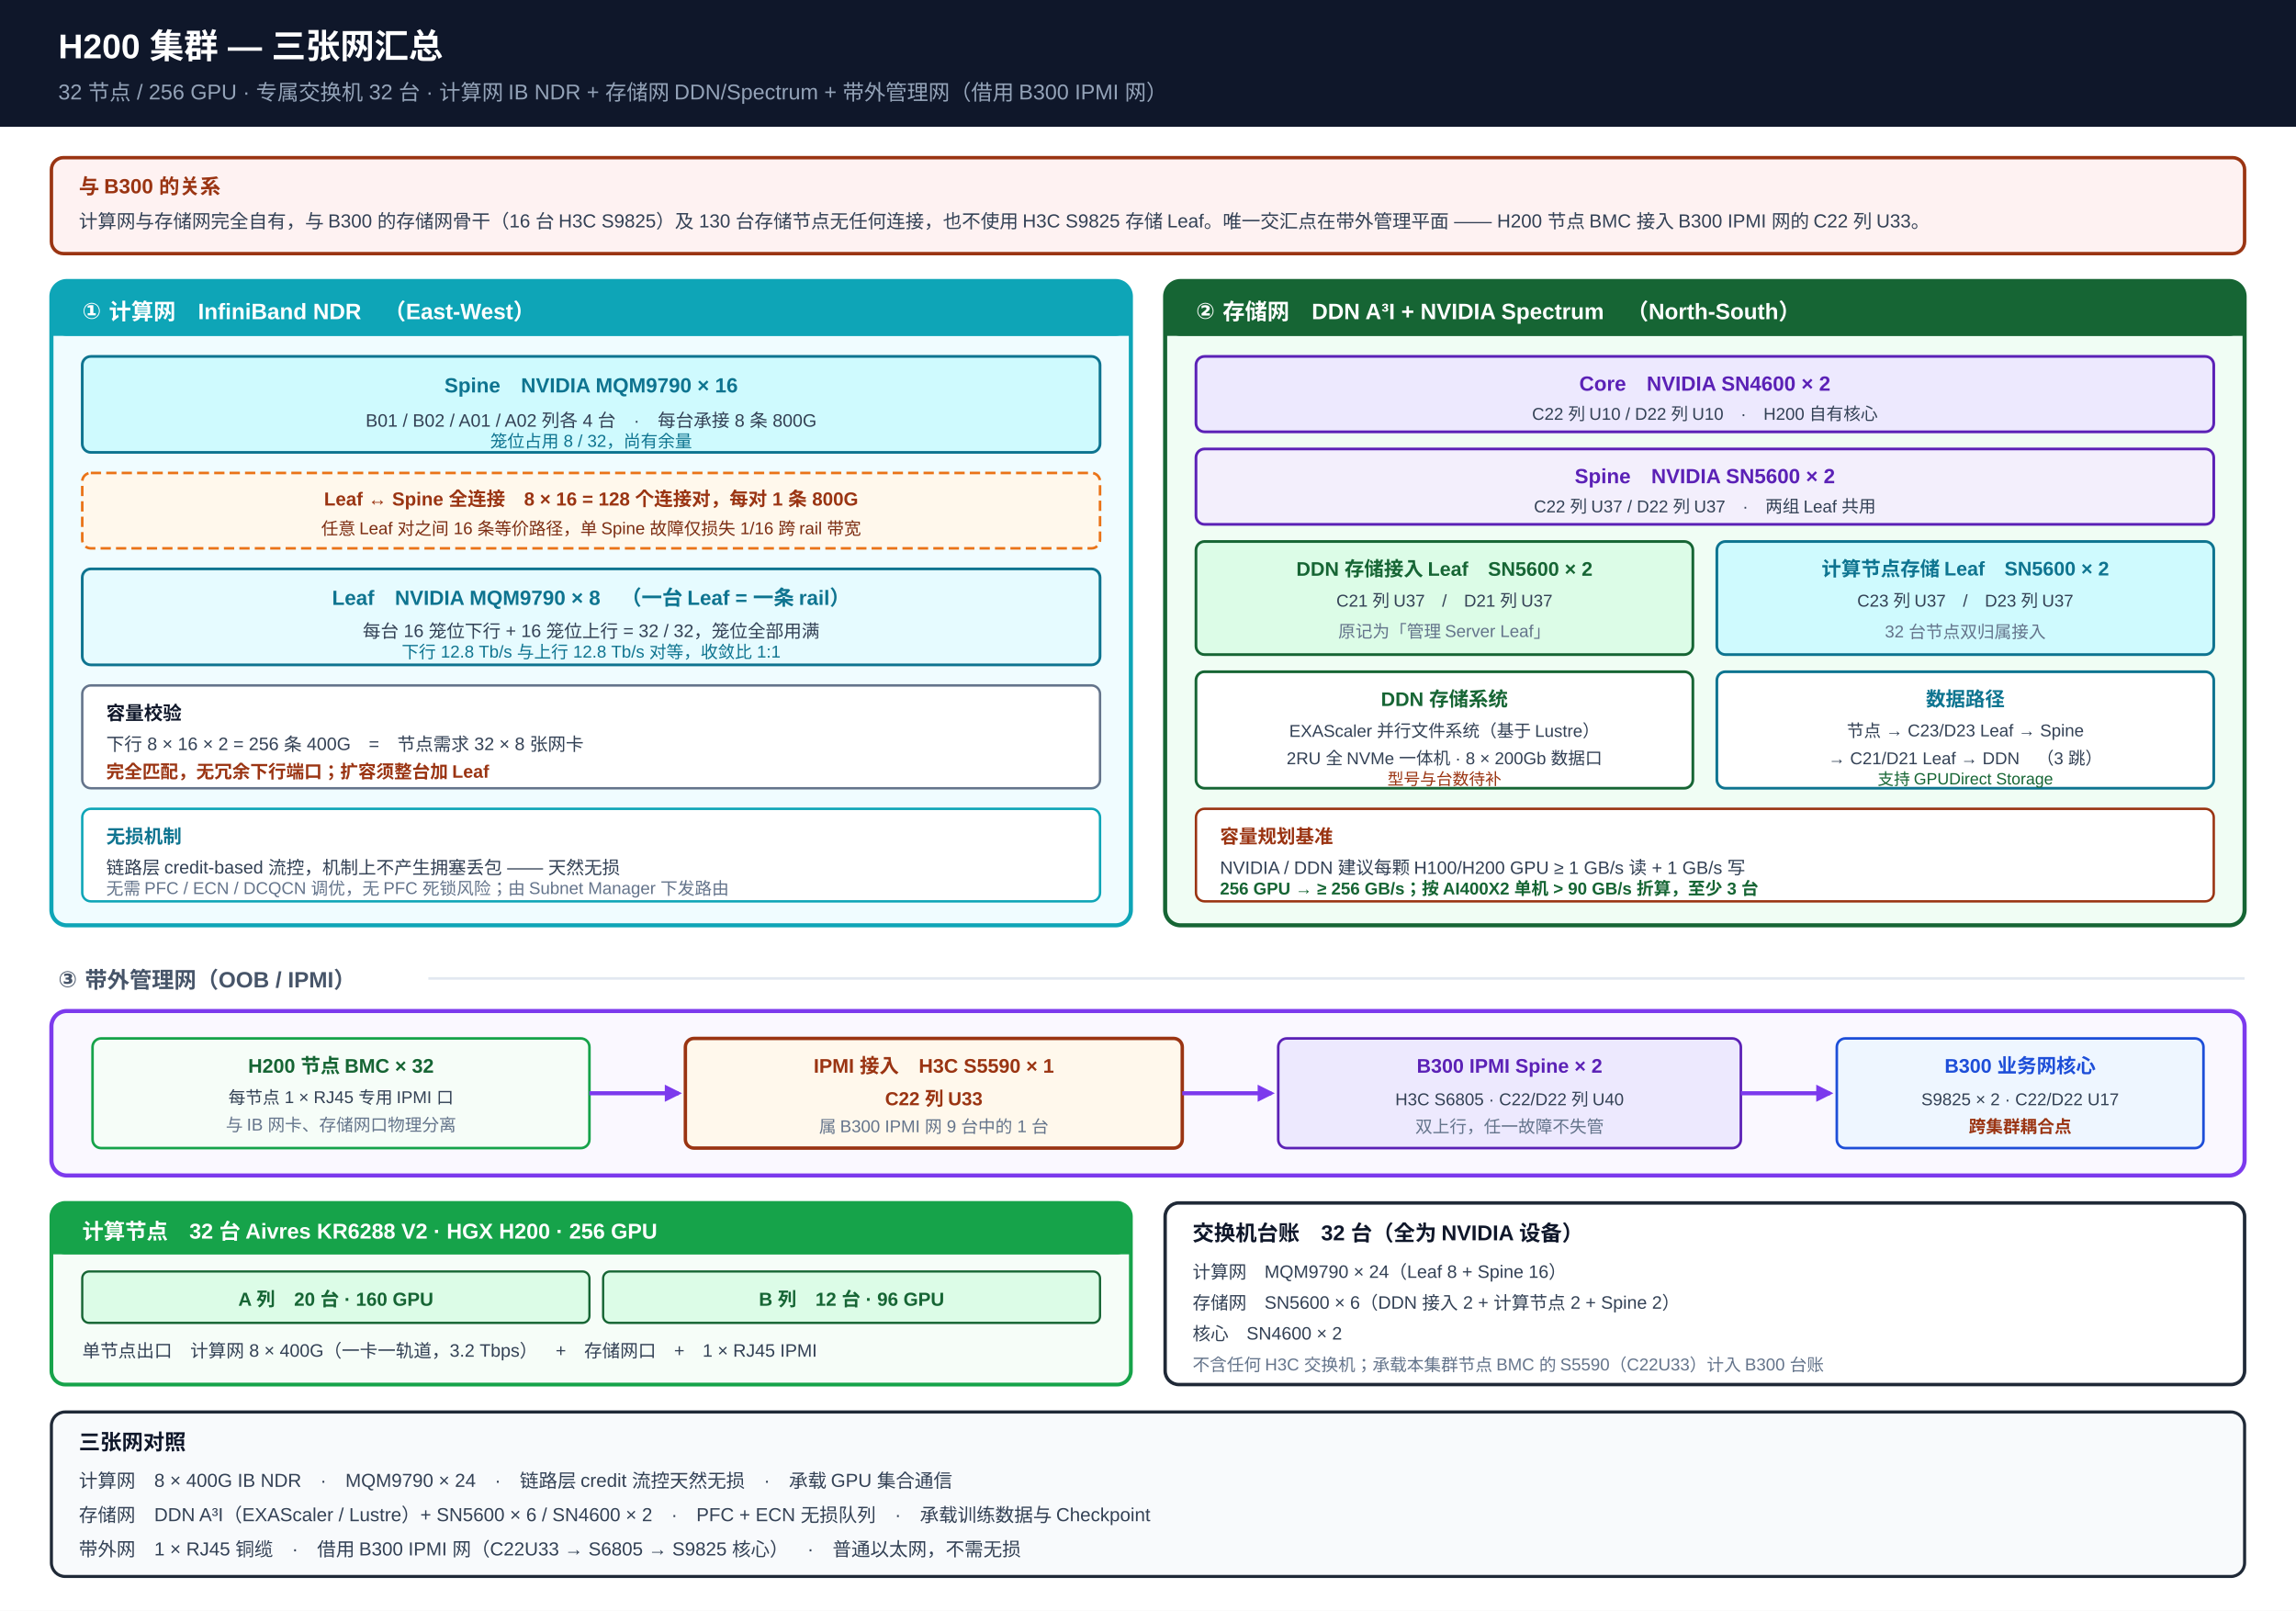
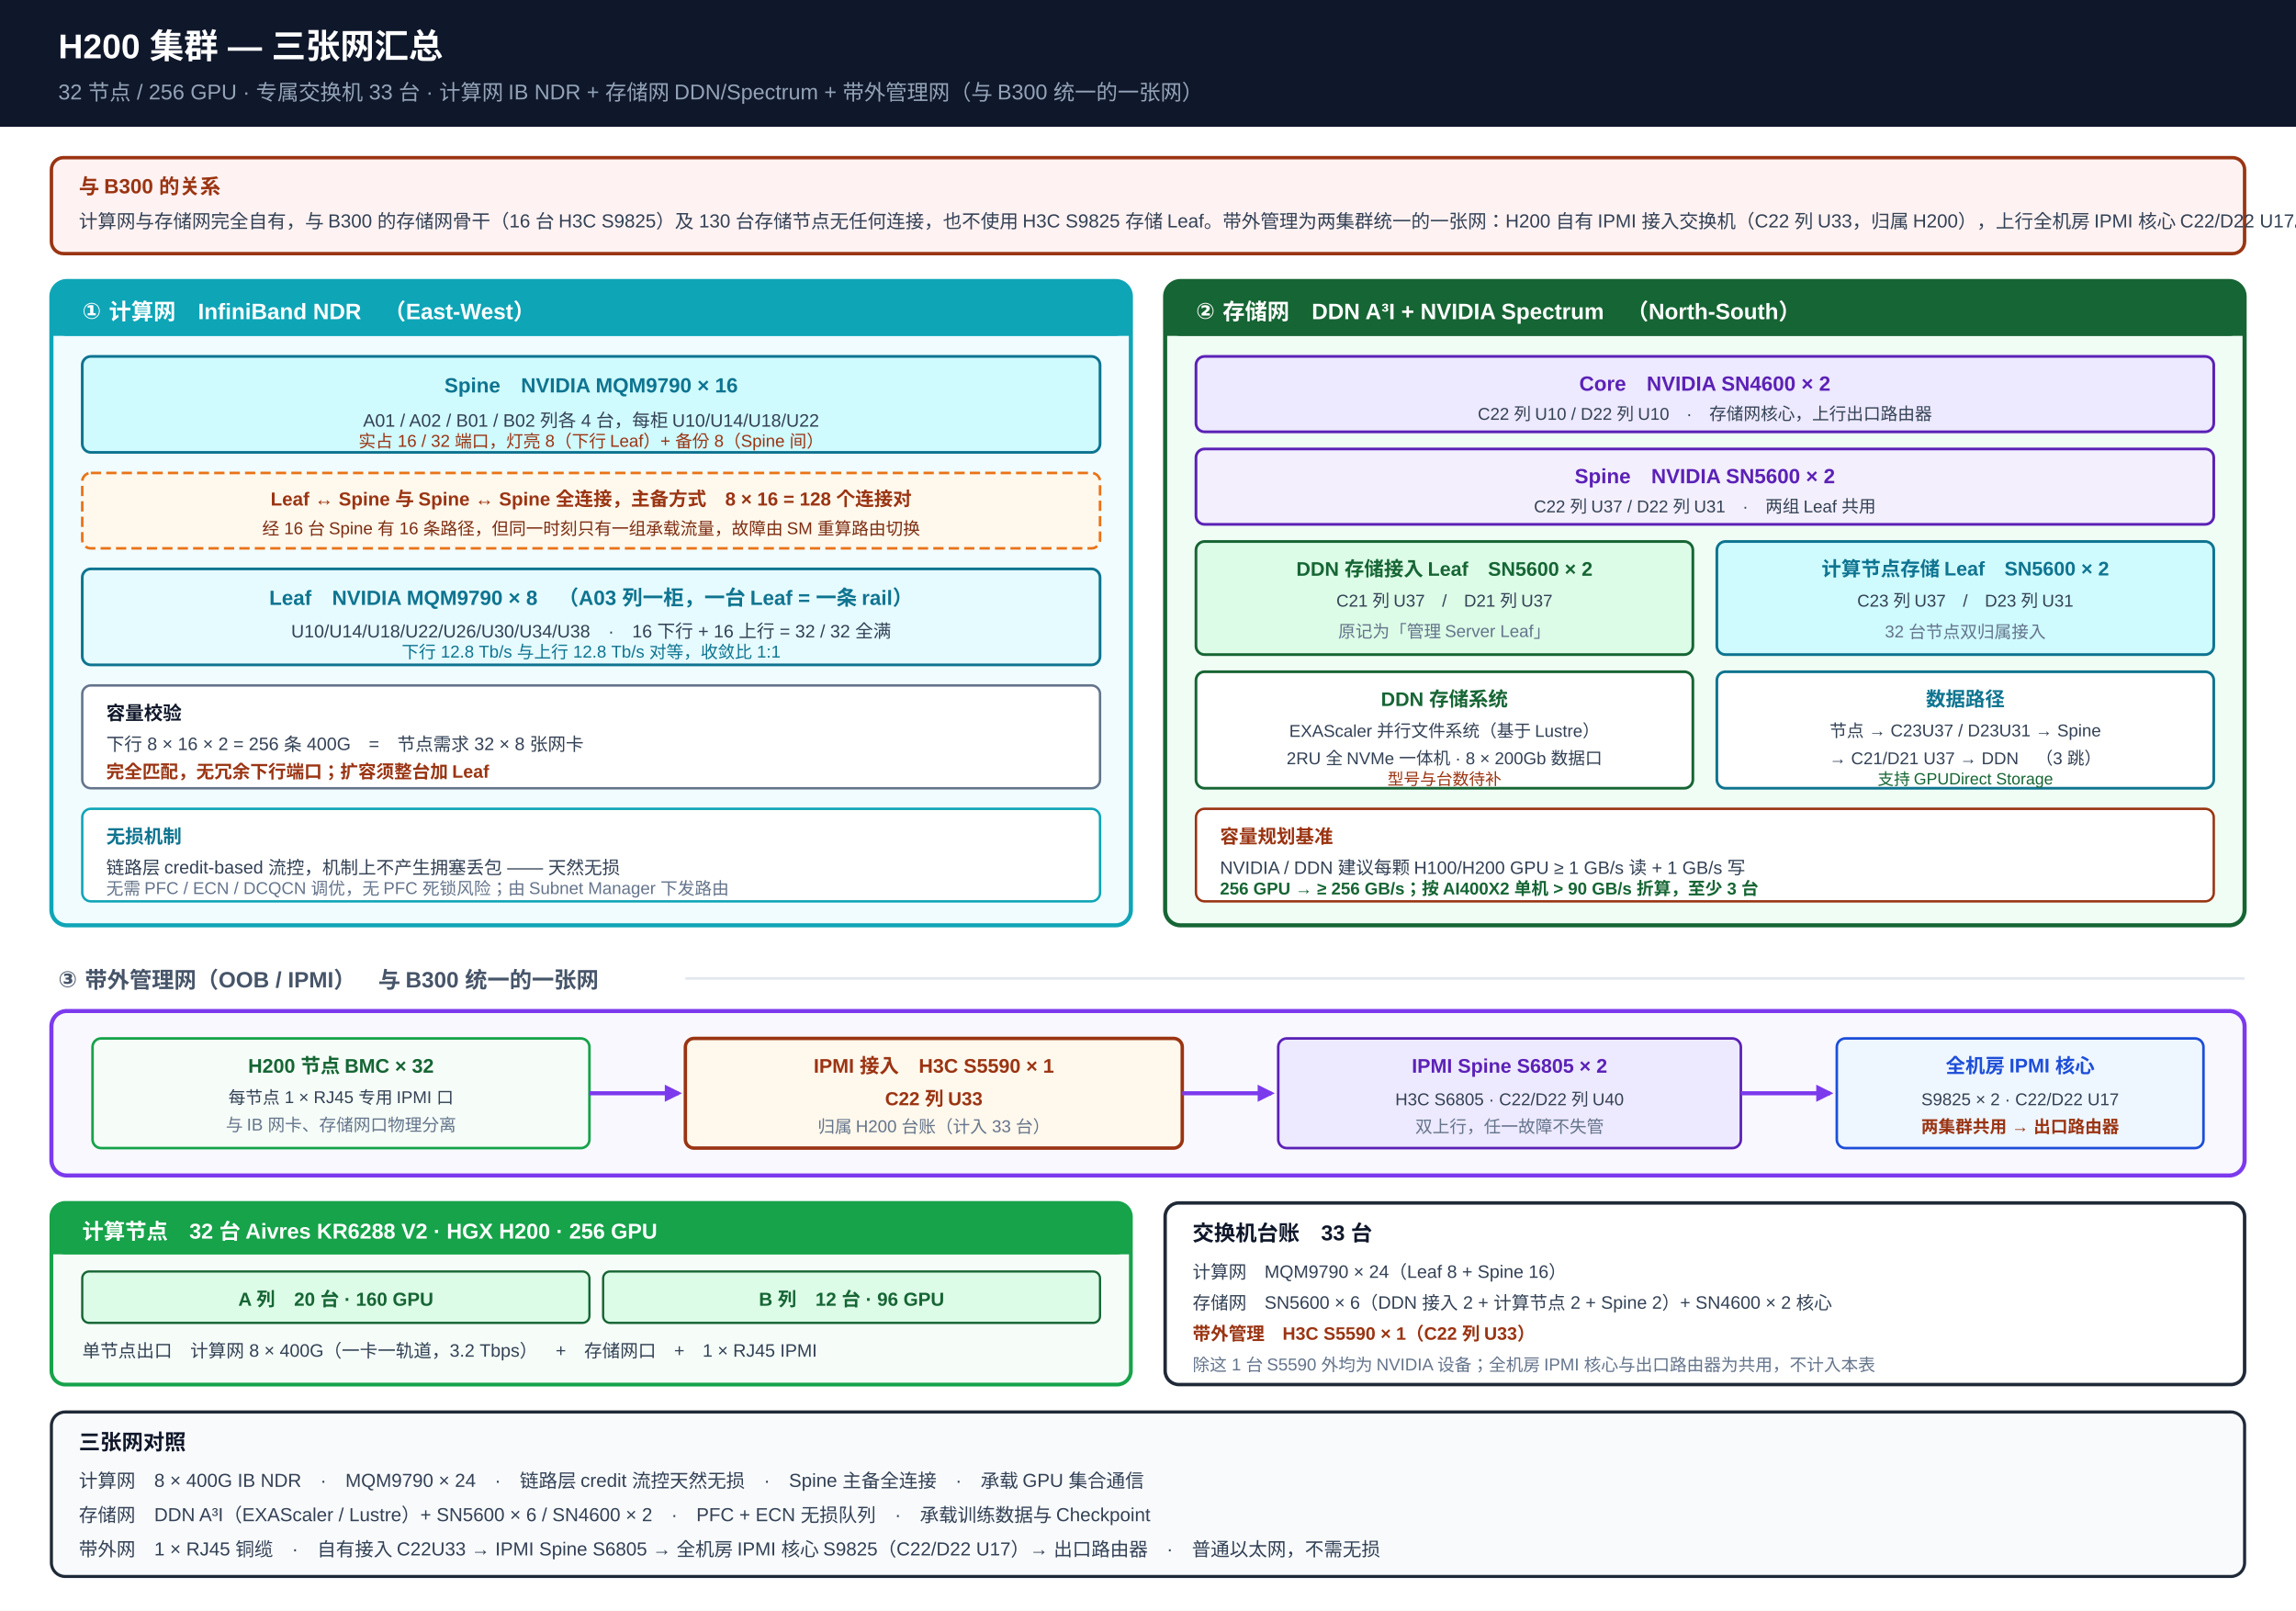
<svg xmlns="http://www.w3.org/2000/svg" viewBox="0 0 1340 940" font-family="Segoe UI, Arial, sans-serif">
  <rect x="0" y="0" width="1340" height="940" fill="#ffffff" />
  <rect x="0" y="0" width="1340" height="74" fill="#0f172a" />
  <text x="34" y="34" font-size="20" font-weight="700" fill="#ffffff">H200 集群 — 三张网汇总</text>
-   <text x="34" y="58" font-size="12.5" fill="#94a3b8">32 节点 / 256 GPU · 专属交换机 32 台 · 计算网 IB NDR + 存储网 DDN/Spectrum + 带外管理网（借用 B300 IPMI 网）</text>
+   <text x="34" y="58" font-size="12.5" fill="#94a3b8">32 节点 / 256 GPU · 专属交换机 33 台 · 计算网 IB NDR + 存储网 DDN/Spectrum + 带外管理网（与 B300 统一的一张网）</text>
  <rect x="30" y="92" width="1280" height="56" rx="7" fill="#fef2f2" stroke="#9a3412" stroke-width="2" />
  <text x="46" y="113" font-size="12" font-weight="700" fill="#9a3412">与 B300 的关系</text>
-   <text x="46" y="133" font-size="11" fill="#334155">计算网与存储网完全自有，与 B300 的存储网骨干（16 台 H3C S9825）及 130 台存储节点无任何连接，也不使用 H3C S9825 存储 Leaf。唯一交汇点在带外管理平面 —— H200 节点 BMC 接入 B300 IPMI 网的 C22 列 U33。</text>
+   <text x="46" y="133" font-size="11" fill="#334155">计算网与存储网完全自有，与 B300 的存储网骨干（16 台 H3C S9825）及 130 台存储节点无任何连接，也不使用 H3C S9825 存储 Leaf。带外管理为两集群统一的一张网：H200 自有 IPMI 接入交换机（C22 列 U33，归属 H200），上行全机房 IPMI 核心 C22/D22 U17。</text>
  <rect x="30" y="164" width="630" height="376" rx="9" fill="#f0fcff" stroke="#0ea5b7" stroke-width="2.4" />
  <rect x="30" y="164" width="630" height="32" rx="9" fill="#0ea5b7" />
  <rect x="30" y="186" width="630" height="10" fill="#0ea5b7" />
  <text x="48" y="186" font-size="13" font-weight="700" fill="#ffffff">① 计算网　InfiniBand NDR　（East-West）</text>
  <rect x="48" y="208" width="594" height="56" rx="5" fill="#cffafe" stroke="#0e7490" stroke-width="1.6" />
  <text x="345" y="229" font-size="12" font-weight="700" fill="#0e7490" text-anchor="middle">Spine　NVIDIA MQM9790 × 16</text>
-   <text x="345" y="249" font-size="10.5" fill="#334155" text-anchor="middle">B01 / B02 / A01 / A02 列各 4 台　·　每台承接 8 条 800G</text>
-   <text x="345" y="261" font-size="10" fill="#0e7490" text-anchor="middle">笼位占用 8 / 32，尚有余量</text>
+   <text x="345" y="249" font-size="10.5" fill="#334155" text-anchor="middle">A01 / A02 / B01 / B02 列各 4 台，每柜 U10/U14/U18/U22</text>
+   <text x="345" y="261" font-size="10" fill="#9a3412" text-anchor="middle">实占 16 / 32 端口，灯亮 8（下行 Leaf）+ 备份 8（Spine 间）</text>
  <rect x="48" y="276" width="594" height="44" rx="5" fill="#fff8ec" stroke="#ea7317" stroke-width="1.5" stroke-dasharray="6 3" />
-   <text x="345" y="295" font-size="11" font-weight="700" fill="#9a3412" text-anchor="middle">Leaf ↔ Spine 全连接　8 × 16 = 128 个连接对，每对 1 条 800G</text>
-   <text x="345" y="312" font-size="10" fill="#7c2d12" text-anchor="middle">任意 Leaf 对之间 16 条等价路径，单 Spine 故障仅损失 1/16 跨 rail 带宽</text>
+   <text x="345" y="295" font-size="11" font-weight="700" fill="#9a3412" text-anchor="middle">Leaf ↔ Spine 与 Spine ↔ Spine 全连接，主备方式　8 × 16 = 128 个连接对</text>
+   <text x="345" y="312" font-size="10" fill="#7c2d12" text-anchor="middle">经 16 台 Spine 有 16 条路径，但同一时刻只有一组承载流量，故障由 SM 重算路由切换</text>
  <rect x="48" y="332" width="594" height="56" rx="5" fill="#e6fbff" stroke="#0e7490" stroke-width="1.6" />
-   <text x="345" y="353" font-size="12" font-weight="700" fill="#0e7490" text-anchor="middle">Leaf　NVIDIA MQM9790 × 8　（一台 Leaf = 一条 rail）</text>
-   <text x="345" y="372" font-size="10.5" fill="#334155" text-anchor="middle">每台 16 笼位下行 + 16 笼位上行 = 32 / 32，笼位全部用满</text>
+   <text x="345" y="353" font-size="12" font-weight="700" fill="#0e7490" text-anchor="middle">Leaf　NVIDIA MQM9790 × 8　（A03 列一柜，一台 Leaf = 一条 rail）</text>
+   <text x="345" y="372" font-size="10.5" fill="#334155" text-anchor="middle">U10/U14/U18/U22/U26/U30/U34/U38　·　16 下行 + 16 上行 = 32 / 32 全满</text>
  <text x="345" y="384" font-size="10" fill="#0e7490" text-anchor="middle">下行 12.8 Tb/s 与上行 12.8 Tb/s 对等，收敛比 1:1</text>
  <rect x="48" y="400" width="594" height="60" rx="5" fill="#ffffff" stroke="#64748b" stroke-width="1.4" />
  <text x="62" y="420" font-size="11" font-weight="700" fill="#0f172a">容量校验</text>
  <text x="62" y="438" font-size="10.5" fill="#334155">下行 8 × 16 × 2 = 256 条 400G　=　节点需求 32 × 8 张网卡</text>
  <text x="62" y="454" font-size="10.5" font-weight="600" fill="#9a3412">完全匹配，无冗余下行端口；扩容须整台加 Leaf</text>
  <rect x="48" y="472" width="594" height="54" rx="5" fill="#ffffff" stroke="#0ea5b7" stroke-width="1.4" />
  <text x="62" y="492" font-size="11" font-weight="700" fill="#0e7490">无损机制</text>
  <text x="62" y="510" font-size="10.5" fill="#334155">链路层 credit-based 流控，机制上不产生拥塞丢包 —— 天然无损</text>
  <text x="62" y="522" font-size="10" fill="#64748b">无需 PFC / ECN / DCQCN 调优，无 PFC 死锁风险；由 Subnet Manager 下发路由</text>
  <rect x="680" y="164" width="630" height="376" rx="9" fill="#f0fdf4" stroke="#166534" stroke-width="2.4" />
  <rect x="680" y="164" width="630" height="32" rx="9" fill="#166534" />
  <rect x="680" y="186" width="630" height="10" fill="#166534" />
  <text x="698" y="186" font-size="13" font-weight="700" fill="#ffffff">② 存储网　DDN A³I + NVIDIA Spectrum　（North-South）</text>
  <rect x="698" y="208" width="594" height="44" rx="5" fill="#ede9fe" stroke="#5b21b6" stroke-width="1.6" />
  <text x="995" y="228" font-size="12" font-weight="700" fill="#5b21b6" text-anchor="middle">Core　NVIDIA SN4600 × 2</text>
-   <text x="995" y="245" font-size="10" fill="#334155" text-anchor="middle">C22 列 U10 / D22 列 U10　·　H200 自有核心</text>
+   <text x="995" y="245" font-size="10" fill="#334155" text-anchor="middle">C22 列 U10 / D22 列 U10　·　存储网核心，上行出口路由器</text>
  <rect x="698" y="262" width="594" height="44" rx="5" fill="#f3effc" stroke="#5b21b6" stroke-width="1.6" />
  <text x="995" y="282" font-size="12" font-weight="700" fill="#5b21b6" text-anchor="middle">Spine　NVIDIA SN5600 × 2</text>
-   <text x="995" y="299" font-size="10" fill="#334155" text-anchor="middle">C22 列 U37 / D22 列 U37　·　两组 Leaf 共用</text>
+   <text x="995" y="299" font-size="10" fill="#334155" text-anchor="middle">C22 列 U37 / D22 列 U31　·　两组 Leaf 共用</text>
  <rect x="698" y="316" width="290" height="66" rx="5" fill="#dcfce7" stroke="#166534" stroke-width="1.6" />
  <text x="843" y="336" font-size="11.5" font-weight="700" fill="#166534" text-anchor="middle">DDN 存储接入 Leaf　SN5600 × 2</text>
  <text x="843" y="354" font-size="10" fill="#334155" text-anchor="middle">C21 列 U37　/　D21 列 U37</text>
  <text x="843" y="372" font-size="10" fill="#64748b" text-anchor="middle">原记为「管理 Server Leaf」</text>
  <rect x="1002" y="316" width="290" height="66" rx="5" fill="#cffafe" stroke="#0e7490" stroke-width="1.6" />
  <text x="1147" y="336" font-size="11.5" font-weight="700" fill="#0e7490" text-anchor="middle">计算节点存储 Leaf　SN5600 × 2</text>
-   <text x="1147" y="354" font-size="10" fill="#334155" text-anchor="middle">C23 列 U37　/　D23 列 U37</text>
+   <text x="1147" y="354" font-size="10" fill="#334155" text-anchor="middle">C23 列 U37　/　D23 列 U31</text>
  <text x="1147" y="372" font-size="10" fill="#64748b" text-anchor="middle">32 台节点双归属接入</text>
  <rect x="698" y="392" width="290" height="68" rx="5" fill="#ffffff" stroke="#166534" stroke-width="1.6" />
  <text x="843" y="412" font-size="11.5" font-weight="700" fill="#166534" text-anchor="middle">DDN 存储系统</text>
  <text x="843" y="430" font-size="10" fill="#334155" text-anchor="middle">EXAScaler 并行文件系统（基于 Lustre）</text>
  <text x="843" y="446" font-size="10" fill="#334155" text-anchor="middle">2RU 全 NVMe 一体机 · 8 × 200Gb 数据口</text>
  <text x="843" y="458" font-size="9.5" fill="#9a3412" text-anchor="middle">型号与台数待补</text>
  <rect x="1002" y="392" width="290" height="68" rx="5" fill="#ffffff" stroke="#0e7490" stroke-width="1.6" />
  <text x="1147" y="412" font-size="11.5" font-weight="700" fill="#0e7490" text-anchor="middle">数据路径</text>
-   <text x="1147" y="430" font-size="10" fill="#334155" text-anchor="middle">节点 → C23/D23 Leaf → Spine</text>
-   <text x="1147" y="446" font-size="10" fill="#334155" text-anchor="middle">→ C21/D21 Leaf → DDN　（3 跳）</text>
+   <text x="1147" y="430" font-size="10" fill="#334155" text-anchor="middle">节点 → C23U37 / D23U31 → Spine</text>
+   <text x="1147" y="446" font-size="10" fill="#334155" text-anchor="middle">→ C21/D21 U37 → DDN　（3 跳）</text>
  <text x="1147" y="458" font-size="9.5" fill="#166534" text-anchor="middle">支持 GPUDirect Storage</text>
  <rect x="698" y="472" width="594" height="54" rx="5" fill="#ffffff" stroke="#9a3412" stroke-width="1.4" />
  <text x="712" y="492" font-size="11" font-weight="700" fill="#9a3412">容量规划基准</text>
  <text x="712" y="510" font-size="10.5" fill="#334155">NVIDIA / DDN 建议每颗 H100/H200 GPU ≥ 1 GB/s 读 + 1 GB/s 写</text>
  <text x="712" y="522" font-size="10" font-weight="600" fill="#166534">256 GPU → ≥ 256 GB/s；按 AI400X2 单机 &gt; 90 GB/s 折算，至少 3 台</text>
-   <text x="34" y="576" font-size="13" font-weight="700" fill="#475569">③ 带外管理网（OOB / IPMI）</text>
-   <line x1="250" y1="571" x2="1310" y2="571" stroke="#e2e8f0" stroke-width="1.5" />
+   <text x="34" y="576" font-size="13" font-weight="700" fill="#475569">③ 带外管理网（OOB / IPMI）　与 B300 统一的一张网</text>
+   <line x1="400" y1="571" x2="1310" y2="571" stroke="#e2e8f0" stroke-width="1.5" />
  <rect x="30" y="590" width="1280" height="96" rx="9" fill="#faf8ff" stroke="#7c3aed" stroke-width="2.4" />
  <rect x="54" y="606" width="290" height="64" rx="5" fill="#f6fdf8" stroke="#16a34a" stroke-width="1.5" />
  <text x="199" y="626" font-size="11.5" font-weight="700" fill="#166534" text-anchor="middle">H200 节点 BMC × 32</text>
  <text x="199" y="644" font-size="10" fill="#334155" text-anchor="middle">每节点 1 × RJ45 专用 IPMI 口</text>
  <text x="199" y="660" font-size="10" fill="#64748b" text-anchor="middle">与 IB 网卡、存储网口物理分离</text>
  <line x1="344" y1="638" x2="396" y2="638" stroke="#7c3aed" stroke-width="2.4" />
  <path d="M 388 633 L 398 638 L 388 643 Z" fill="#7c3aed" />
  <rect x="400" y="606" width="290" height="64" rx="5" fill="#fff8ec" stroke="#9a3412" stroke-width="2" />
  <text x="545" y="626" font-size="11.5" font-weight="700" fill="#9a3412" text-anchor="middle">IPMI 接入　H3C S5590 × 1</text>
  <text x="545" y="645" font-size="11" font-weight="700" fill="#9a3412" text-anchor="middle">C22 列 U33</text>
-   <text x="545" y="661" font-size="10" fill="#64748b" text-anchor="middle">属 B300 IPMI 网 9 台中的 1 台</text>
+   <text x="545" y="661" font-size="10" fill="#64748b" text-anchor="middle">归属 H200 台账（计入 33 台）</text>
  <line x1="690" y1="638" x2="742" y2="638" stroke="#7c3aed" stroke-width="2.4" />
  <path d="M 734 633 L 744 638 L 734 643 Z" fill="#7c3aed" />
  <rect x="746" y="606" width="270" height="64" rx="5" fill="#ede9fe" stroke="#5b21b6" stroke-width="1.5" />
-   <text x="881" y="626" font-size="11.5" font-weight="700" fill="#5b21b6" text-anchor="middle">B300 IPMI Spine × 2</text>
+   <text x="881" y="626" font-size="11.5" font-weight="700" fill="#5b21b6" text-anchor="middle">IPMI Spine S6805 × 2</text>
  <text x="881" y="645" font-size="10" fill="#334155" text-anchor="middle">H3C S6805 · C22/D22 列 U40</text>
  <text x="881" y="661" font-size="10" fill="#64748b" text-anchor="middle">双上行，任一故障不失管</text>
  <line x1="1016" y1="638" x2="1068" y2="638" stroke="#7c3aed" stroke-width="2.4" />
  <path d="M 1060 633 L 1070 638 L 1060 643 Z" fill="#7c3aed" />
  <rect x="1072" y="606" width="214" height="64" rx="5" fill="#eef6ff" stroke="#1d4ed8" stroke-width="1.5" />
-   <text x="1179" y="626" font-size="11.5" font-weight="700" fill="#1d4ed8" text-anchor="middle">B300 业务网核心</text>
+   <text x="1179" y="626" font-size="11.5" font-weight="700" fill="#1d4ed8" text-anchor="middle">全机房 IPMI 核心</text>
  <text x="1179" y="645" font-size="10" fill="#334155" text-anchor="middle">S9825 × 2 · C22/D22 U17</text>
-   <text x="1179" y="661" font-size="10" font-weight="600" fill="#9a3412" text-anchor="middle">跨集群耦合点</text>
+   <text x="1179" y="661" font-size="10" font-weight="600" fill="#9a3412" text-anchor="middle">两集群共用 → 出口路由器</text>
  <rect x="30" y="702" width="630" height="106" rx="8" fill="#f6fdf8" stroke="#16a34a" stroke-width="2.2" />
  <rect x="30" y="702" width="630" height="30" rx="8" fill="#16a34a" />
  <rect x="30" y="722" width="630" height="10" fill="#16a34a" />
  <text x="48" y="723" font-size="12.5" font-weight="700" fill="#ffffff">计算节点　32 台 Aivres KR6288 V2 · HGX H200 · 256 GPU</text>
  <rect x="48" y="742" width="296" height="30" rx="4" fill="#dcfce7" stroke="#166534" stroke-width="1.3" />
  <text x="196" y="762" font-size="11" font-weight="600" fill="#166534" text-anchor="middle">A 列　20 台 · 160 GPU</text>
  <rect x="352" y="742" width="290" height="30" rx="4" fill="#dcfce7" stroke="#166534" stroke-width="1.3" />
  <text x="497" y="762" font-size="11" font-weight="600" fill="#166534" text-anchor="middle">B 列　12 台 · 96 GPU</text>
  <text x="48" y="792" font-size="10.5" fill="#334155">单节点出口　计算网 8 × 400G（一卡一轨道，3.2 Tbps）　+　存储网口　+　1 × RJ45 IPMI</text>
  <rect x="680" y="702" width="630" height="106" rx="8" fill="#ffffff" stroke="#1f2937" stroke-width="2" />
-   <text x="696" y="724" font-size="12.5" font-weight="700" fill="#0f172a">交换机台账　32 台（全为 NVIDIA 设备）</text>
+   <text x="696" y="724" font-size="12.5" font-weight="700" fill="#0f172a">交换机台账　33 台</text>
  <text x="696" y="746" font-size="10.5" fill="#334155">计算网　MQM9790 × 24（Leaf 8 + Spine 16）</text>
-   <text x="696" y="764" font-size="10.5" fill="#334155">存储网　SN5600 × 6（DDN 接入 2 + 计算节点 2 + Spine 2）</text>
-   <text x="696" y="782" font-size="10.5" fill="#334155">核心　SN4600 × 2</text>
-   <text x="696" y="800" font-size="10" fill="#64748b">不含任何 H3C 交换机；承载本集群节点 BMC 的 S5590（C22U33）计入 B300 台账</text>
+   <text x="696" y="764" font-size="10.5" fill="#334155">存储网　SN5600 × 6（DDN 接入 2 + 计算节点 2 + Spine 2）+ SN4600 × 2 核心</text>
+   <text x="696" y="782" font-size="10.5" font-weight="600" fill="#9a3412">带外管理　H3C S5590 × 1（C22 列 U33）</text>
+   <text x="696" y="800" font-size="10" fill="#64748b">除这 1 台 S5590 外均为 NVIDIA 设备；全机房 IPMI 核心与出口路由器为共用，不计入本表</text>
  <rect x="30" y="824" width="1280" height="96" rx="8" fill="#f8fafc" stroke="#1f2937" stroke-width="1.8" />
  <text x="46" y="846" font-size="12.5" font-weight="700" fill="#0f172a">三张网对照</text>
-   <text x="46" y="868" font-size="11" fill="#334155">计算网　8 × 400G IB NDR　·　MQM9790 × 24　·　链路层 credit 流控天然无损　·　承载 GPU 集合通信</text>
+   <text x="46" y="868" font-size="11" fill="#334155">计算网　8 × 400G IB NDR　·　MQM9790 × 24　·　链路层 credit 流控天然无损　·　Spine 主备全连接　·　承载 GPU 集合通信</text>
  <text x="46" y="888" font-size="11" fill="#334155">存储网　DDN A³I（EXAScaler / Lustre）+ SN5600 × 6 / SN4600 × 2　·　PFC + ECN 无损队列　·　承载训练数据与 Checkpoint</text>
-   <text x="46" y="908" font-size="11" fill="#334155">带外网　1 × RJ45 铜缆　·　借用 B300 IPMI 网（C22U33 → S6805 → S9825 核心）　·　普通以太网，不需无损</text>
+   <text x="46" y="908" font-size="11" fill="#334155">带外网　1 × RJ45 铜缆　·　自有接入 C22U33 → IPMI Spine S6805 → 全机房 IPMI 核心 S9825（C22/D22 U17）→ 出口路由器　·　普通以太网，不需无损</text>
</svg>
